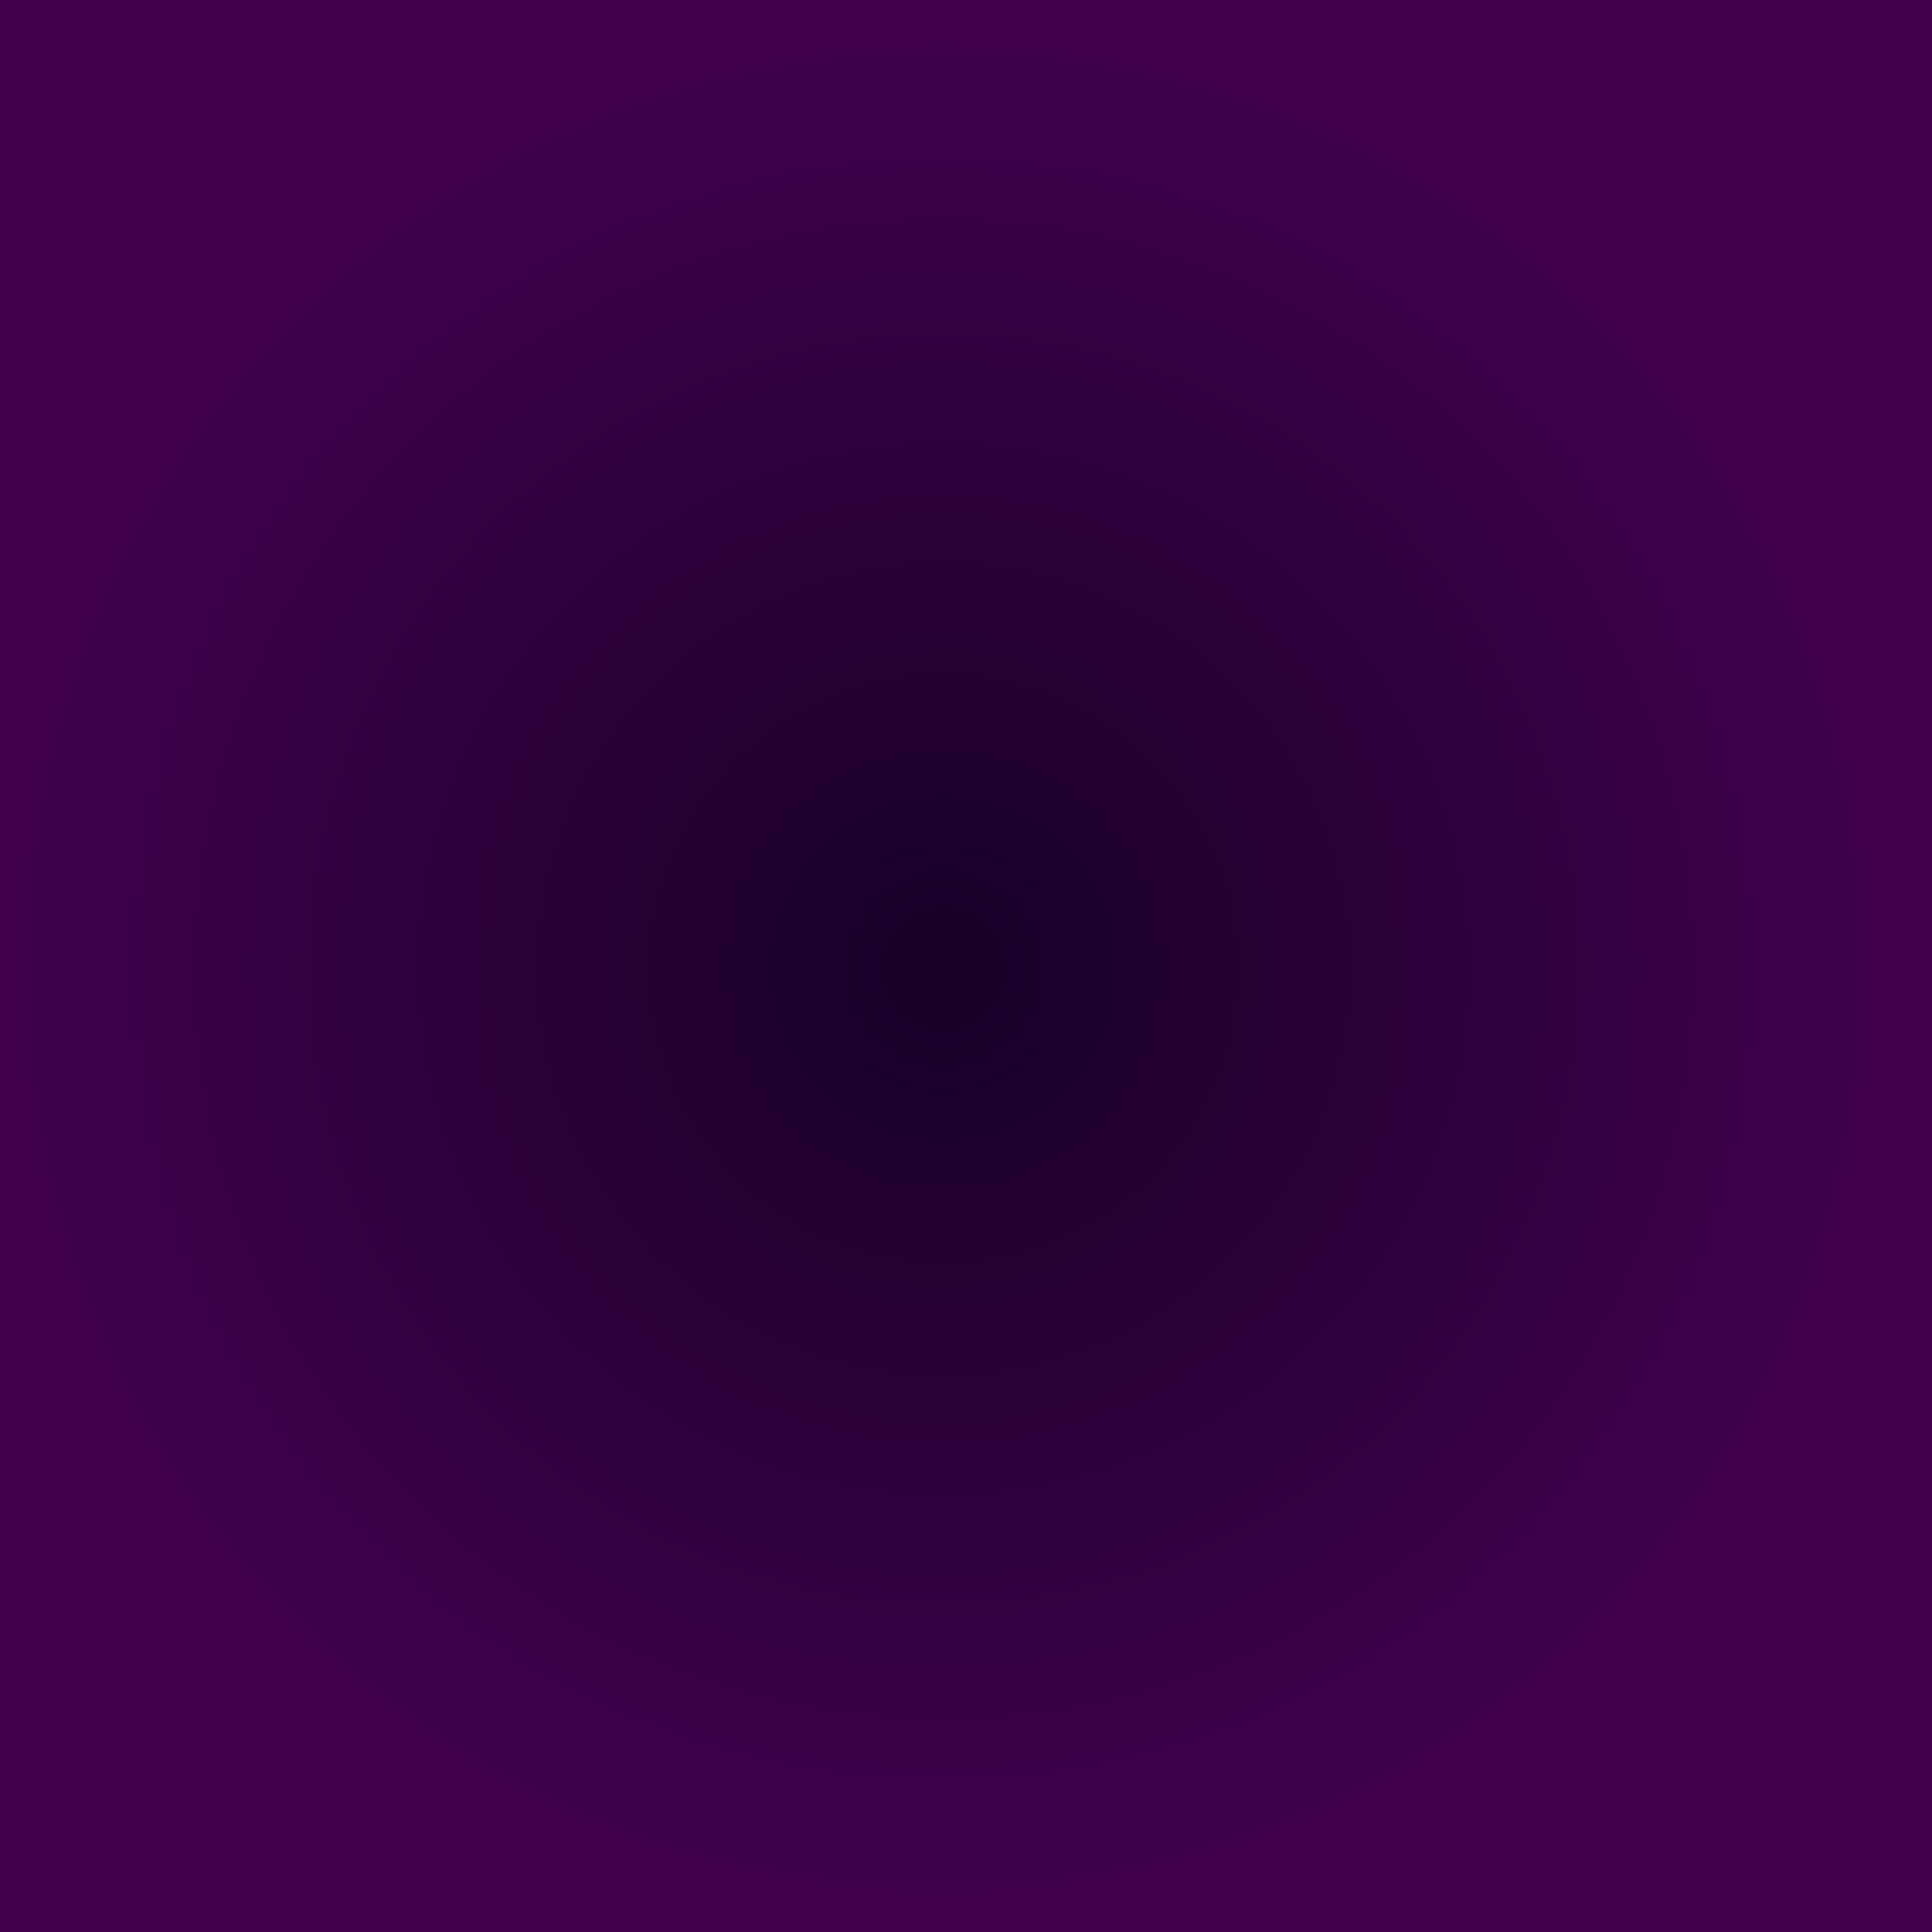
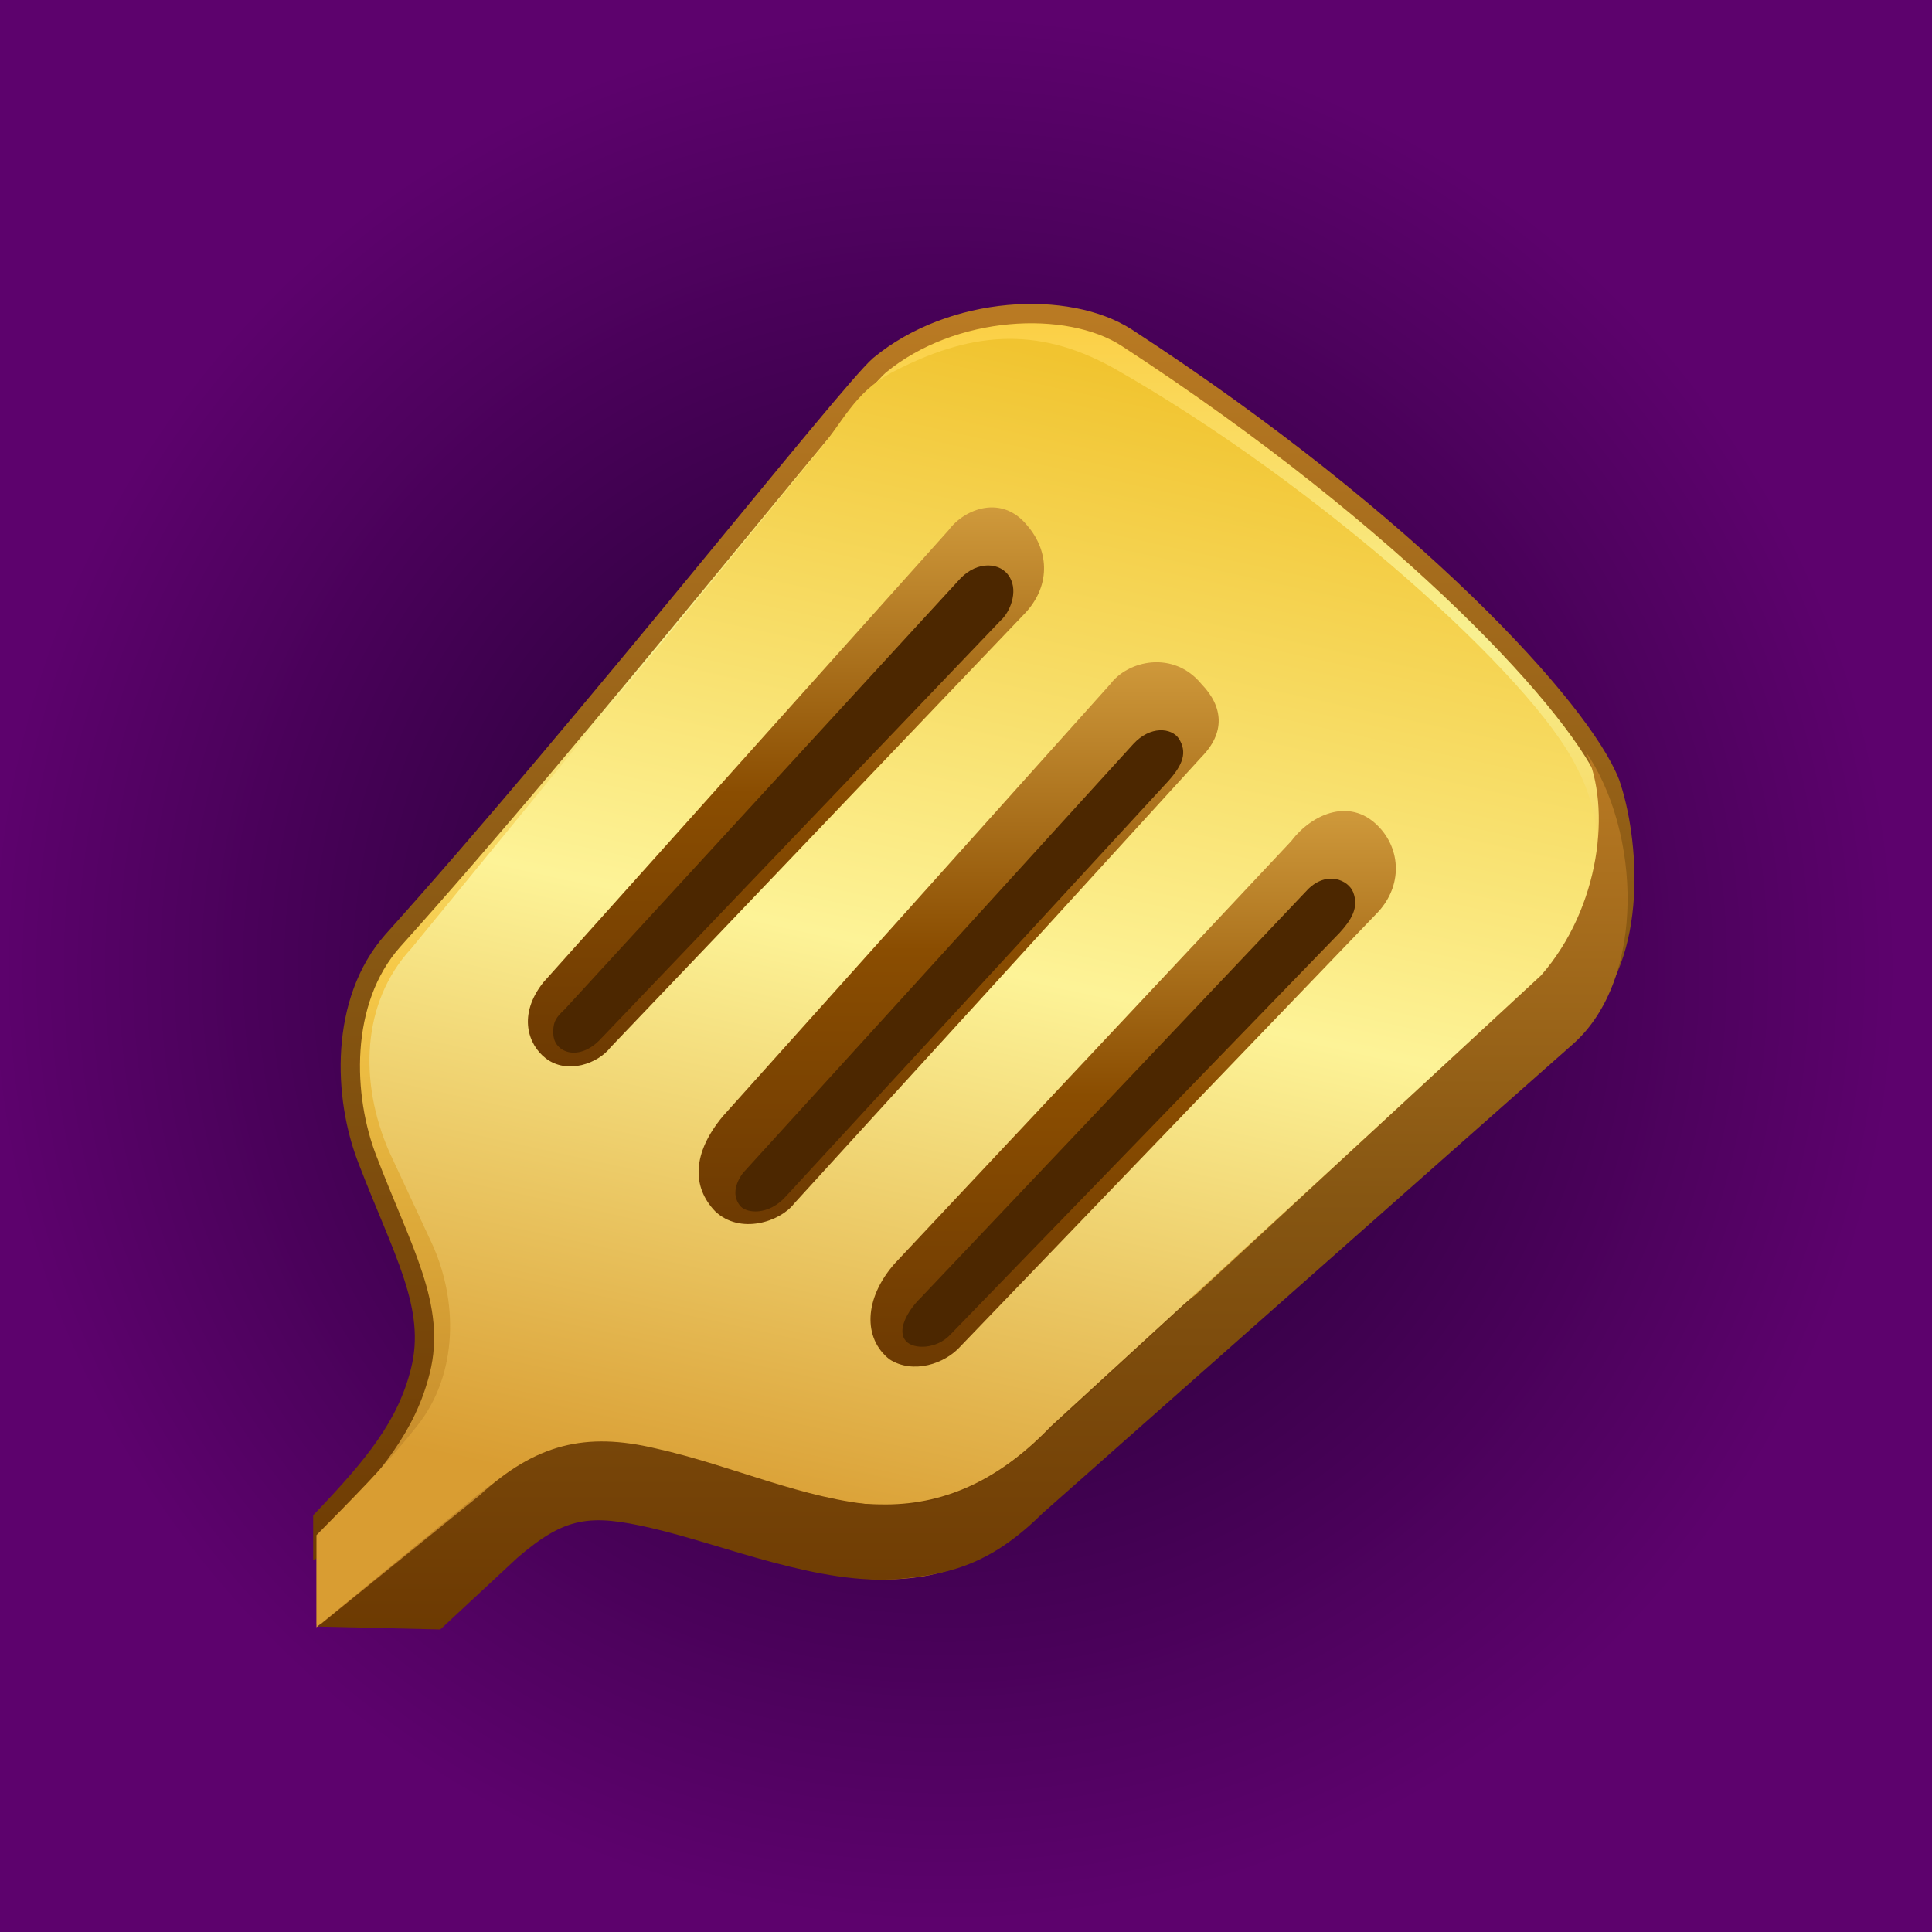
- <svg xmlns="http://www.w3.org/2000/svg" version="1.2" viewBox="0 0 1500 1500" width="1500" height="1500">
+ <svg xmlns="http://www.w3.org/2000/svg" version="1.2" viewBox="0 0 1000 1000" width="1000" height="1000">
  <defs>
    <linearGradient id="P" gradientUnits="userSpaceOnUse" />
-     <radialGradient id="g1" cx="0" cy="0" r="1" href="#P" gradientTransform="matrix(0,748.706,-748.706,0,732.477,752.091)">
+     <radialGradient id="g1" cx="0" cy="0" r="1" href="#P" gradientTransform="matrix(0,499.137,-499.137,0,488.318,501.394)">
      <stop stop-color="#170027" />
-       <stop offset=".51" stop-color="#2c003a" />
-       <stop offset="1" stop-color="#41004d" />
+       <stop offset=".51" stop-color="#3b014b" />
+       <stop offset="1" stop-color="#5d026d" />
    </radialGradient>
+     <linearGradient id="g2" x2="1" href="#P" gradientTransform="matrix(0,681.83,-678.517,0,500.243,160.544)">
+       <stop stop-color="#fbcd40" />
+       <stop offset=".25" stop-color="#f8f091" />
+       <stop offset=".5" stop-color="#f6c948" />
+       <stop offset="1" stop-color="#b57622" />
+     </linearGradient>
+     <linearGradient id="g3" x2="1" href="#P" gradientTransform="matrix(0,678.746,-718.468,0,506.612,160.548)">
+       <stop stop-color="#b97a23" />
+       <stop offset=".51" stop-color="#865612" />
+       <stop offset="1" stop-color="#6d3a02" />
+     </linearGradient>
+     <linearGradient id="g4" x2="1" href="#P" gradientTransform="matrix(-132.716,605.142,-498.774,-109.388,497.702,175.311)">
+       <stop stop-color="#f1c430" />
+       <stop offset=".51" stop-color="#fdf397" />
+       <stop offset="1" stop-color="#d99d32" />
+     </linearGradient>
+     <linearGradient id="g5" x2="1" href="#P" gradientTransform="matrix(0,288.84,-266.721,0,403.713,263.263)">
+       <stop stop-color="#cf993b" />
+       <stop offset=".51" stop-color="#8a4d01" />
+       <stop offset="1" stop-color="#6d3a02" />
+     </linearGradient>
+     <linearGradient id="g6" x2="1" href="#P" gradientTransform="matrix(0,293.135,-271.348,0,494.409,342.362)">
+       <stop stop-color="#cf993b" />
+       <stop offset=".51" stop-color="#8a4d01" />
+       <stop offset="1" stop-color="#6d3a02" />
+     </linearGradient>
+     <linearGradient id="g7" x2="1" href="#P" gradientTransform="matrix(0,287.766,-272.026,0,586.43,420.031)">
+       <stop stop-color="#cf993b" />
+       <stop offset=".51" stop-color="#8a4d01" />
+       <stop offset="1" stop-color="#6d3a02" />
+     </linearGradient>
+     <linearGradient id="g8" x2="1" href="#P" gradientTransform="matrix(0,454.502,-678.04,0,505.598,388.961)">
+       <stop stop-color="#b97a23" />
+       <stop offset=".51" stop-color="#865612" />
+       <stop offset="1" stop-color="#6d3a02" />
+     </linearGradient>
  </defs>
-   <style>.a{fill:url(#g1)}</style>
-   <path fill-rule="evenodd" class="a" d="m1500 0v1500h-1500v-1500z" />
+   <style>.a{fill:url(#g1)}.b{fill:url(#g2)}.c{fill:none;stroke:url(#g3);stroke-miterlimit:10;stroke-width:10}.d{fill:url(#g4)}.e{fill:url(#g5)}.f{fill:url(#g6)}.g{fill:url(#g7)}.h{fill:#4c2700}.i{fill:url(#g8)}</style>
+   <path fill-rule="evenodd" class="a" d="m0 0h1000v1000h-1000z" />
+   <path class="b" d="m829.1 393.9c-39.4-60.8-136.5-150.6-248.6-222.8-29.6-18.5-92.7-13.1-130.9 19.2-13.5 12.2-154.4 187.2-250.2 298.4-24.6 28.8-24.5 80-8.3 117.4 18.8 43.6 30.3 70.1 23.8 99.7-5.9 27.8-19.8 43.6-51 78.7v56.3l64.5 1.5 31.9-32.8c31.4-32.5 68.3-25.7 100.2-14 50.1 17 94.1 29.7 132.8 16.5 21.3-7.6 27.4-12.8 42.6-27.6l276.2-244.2c33.8-30.7 39.2-103.9 17-146.3z" />
+   <path class="c" d="m833.4 405.4c-14.6-37.7-102.2-134.2-250.2-230.6-30.5-19.7-90.2-16.9-128 14.3-16 13.8-151.5 186.1-251.9 297.8-27.7 31.2-25.8 81.1-13 113.6 18.1 47.2 35.6 75.9 27.3 109-7.1 28.5-24 49-50.5 76.8v12.7l78.1-45.3c35.5-24.3 58.5-13.1 84.5-7.4 51.2 11.9 98.2 35.6 147 27.4 32.9-5.7 51.4-19 81-50.2l258.8-198.8c32.3-30.1 26.6-91.2 16.9-119.3z" />
+   <path class="d" d="m816.2 397.4c-22.5-46.7-133.5-146.6-240.2-207.1-40.1-22.1-74.8-18.3-114.8 2.7-19.5 10.7-24.5 25.2-39.4 42.8l-208.8 255c-26.2 28.2-27 69.6-11.7 105l22.2 47.7c13.4 29 14.1 67.6-7.8 94.8-15.5 19.7-34.2 38.3-51.9 56.3v47.7l80.5-66.1c27.9-24.1 49.7-24.1 83.3-20.2 33.7 3.9 84.1 22.7 130.7 22.7 32.7 0 60.6-14.3 85.6-40.4l257.1-235.8c29.1-27.4 33.2-71.3 15.2-105.1z" />
+   <path class="e" d="m531.7 272c-13.2-16.3-32.6-8.6-40.7 2.4l-209.8 234.1c-13.3 16.8-7.9 32.2 1.3 39.3 11.1 8.5 27.1 2.7 33.6-5.8l213.4-223.5c14.4-14.4 13.9-32.9 2.2-46.5z" />
+   <path class="f" d="m621.9 354.1c-14.4-17.6-38-12.4-47.3 0.1l-200.4 223.5c-16 19.2-16.1 36.6-4.1 49.2 13 12.4 33.8 5.4 40.9-3.9l210.9-231.2c12.2-12.4 11.5-25.8 0-37.7z" />
+   <path class="g" d="m714.9 429.3c-14.9-17.4-35.7-8.3-46.5 6l-205.4 218.8c-15.8 18-16.4 38.6-2.6 49.5 12.2 7.8 28.7 2.4 36.9-6.9l214.8-223.4c13.5-13.5 13.2-31.9 2.8-44z" />
+   <path class="h" d="m292.3 522.4l204.8-223c8.9-9.3 21-8.4 25.5-0.7 4.6 7.7 0 18.3-4.6 22.4l-207.8 217.4c-11.1 11.1-23.6 6.1-23.8-3.4-0.3-6.3 1.6-8.7 5.9-12.7z" />
+   <path class="h" d="m384.5 607.2l202.1-222.1c8.8-9.6 19.7-8.4 23.5-2.9 4.6 7.2 2.2 13.6-5.5 22.2l-197.6 214.6c-9.2 10.5-21.1 9.1-24.1 4.9-4.5-5.9-1.4-12.6 1.6-16.7z" />
+   <path class="h" d="m476.7 671.6l200.4-211.4c9.8-9.6 20.8-4.7 23.3 1.6 3.1 8-1 14.4-7 21l-201.4 207.9c-7.2 7.8-19.2 7.8-23 3.5-5-5.3 0.5-15.6 7.7-22.6z" />
+   <path class="i" d="m820.7 389c13.5 29 7.6 80.8-23 115.8l-257.4 238c-23.6 22.1-52.3 38.8-85.4 36.3-39-2.9-75.8-20.6-115.5-29.4-36.2-8.6-62.2-2.4-91.3 24.4l-83.6 67.8 63.4 1.5 40-37.2c24.6-21.1 37.3-22.7 69.2-15.3 37.4 8.6 87.4 30 128.8 26.3 28-2.5 48.5-9 73.9-34.1l274.7-243c37.6-33.7 34.8-109.9 6.2-151.1z" />
</svg>
